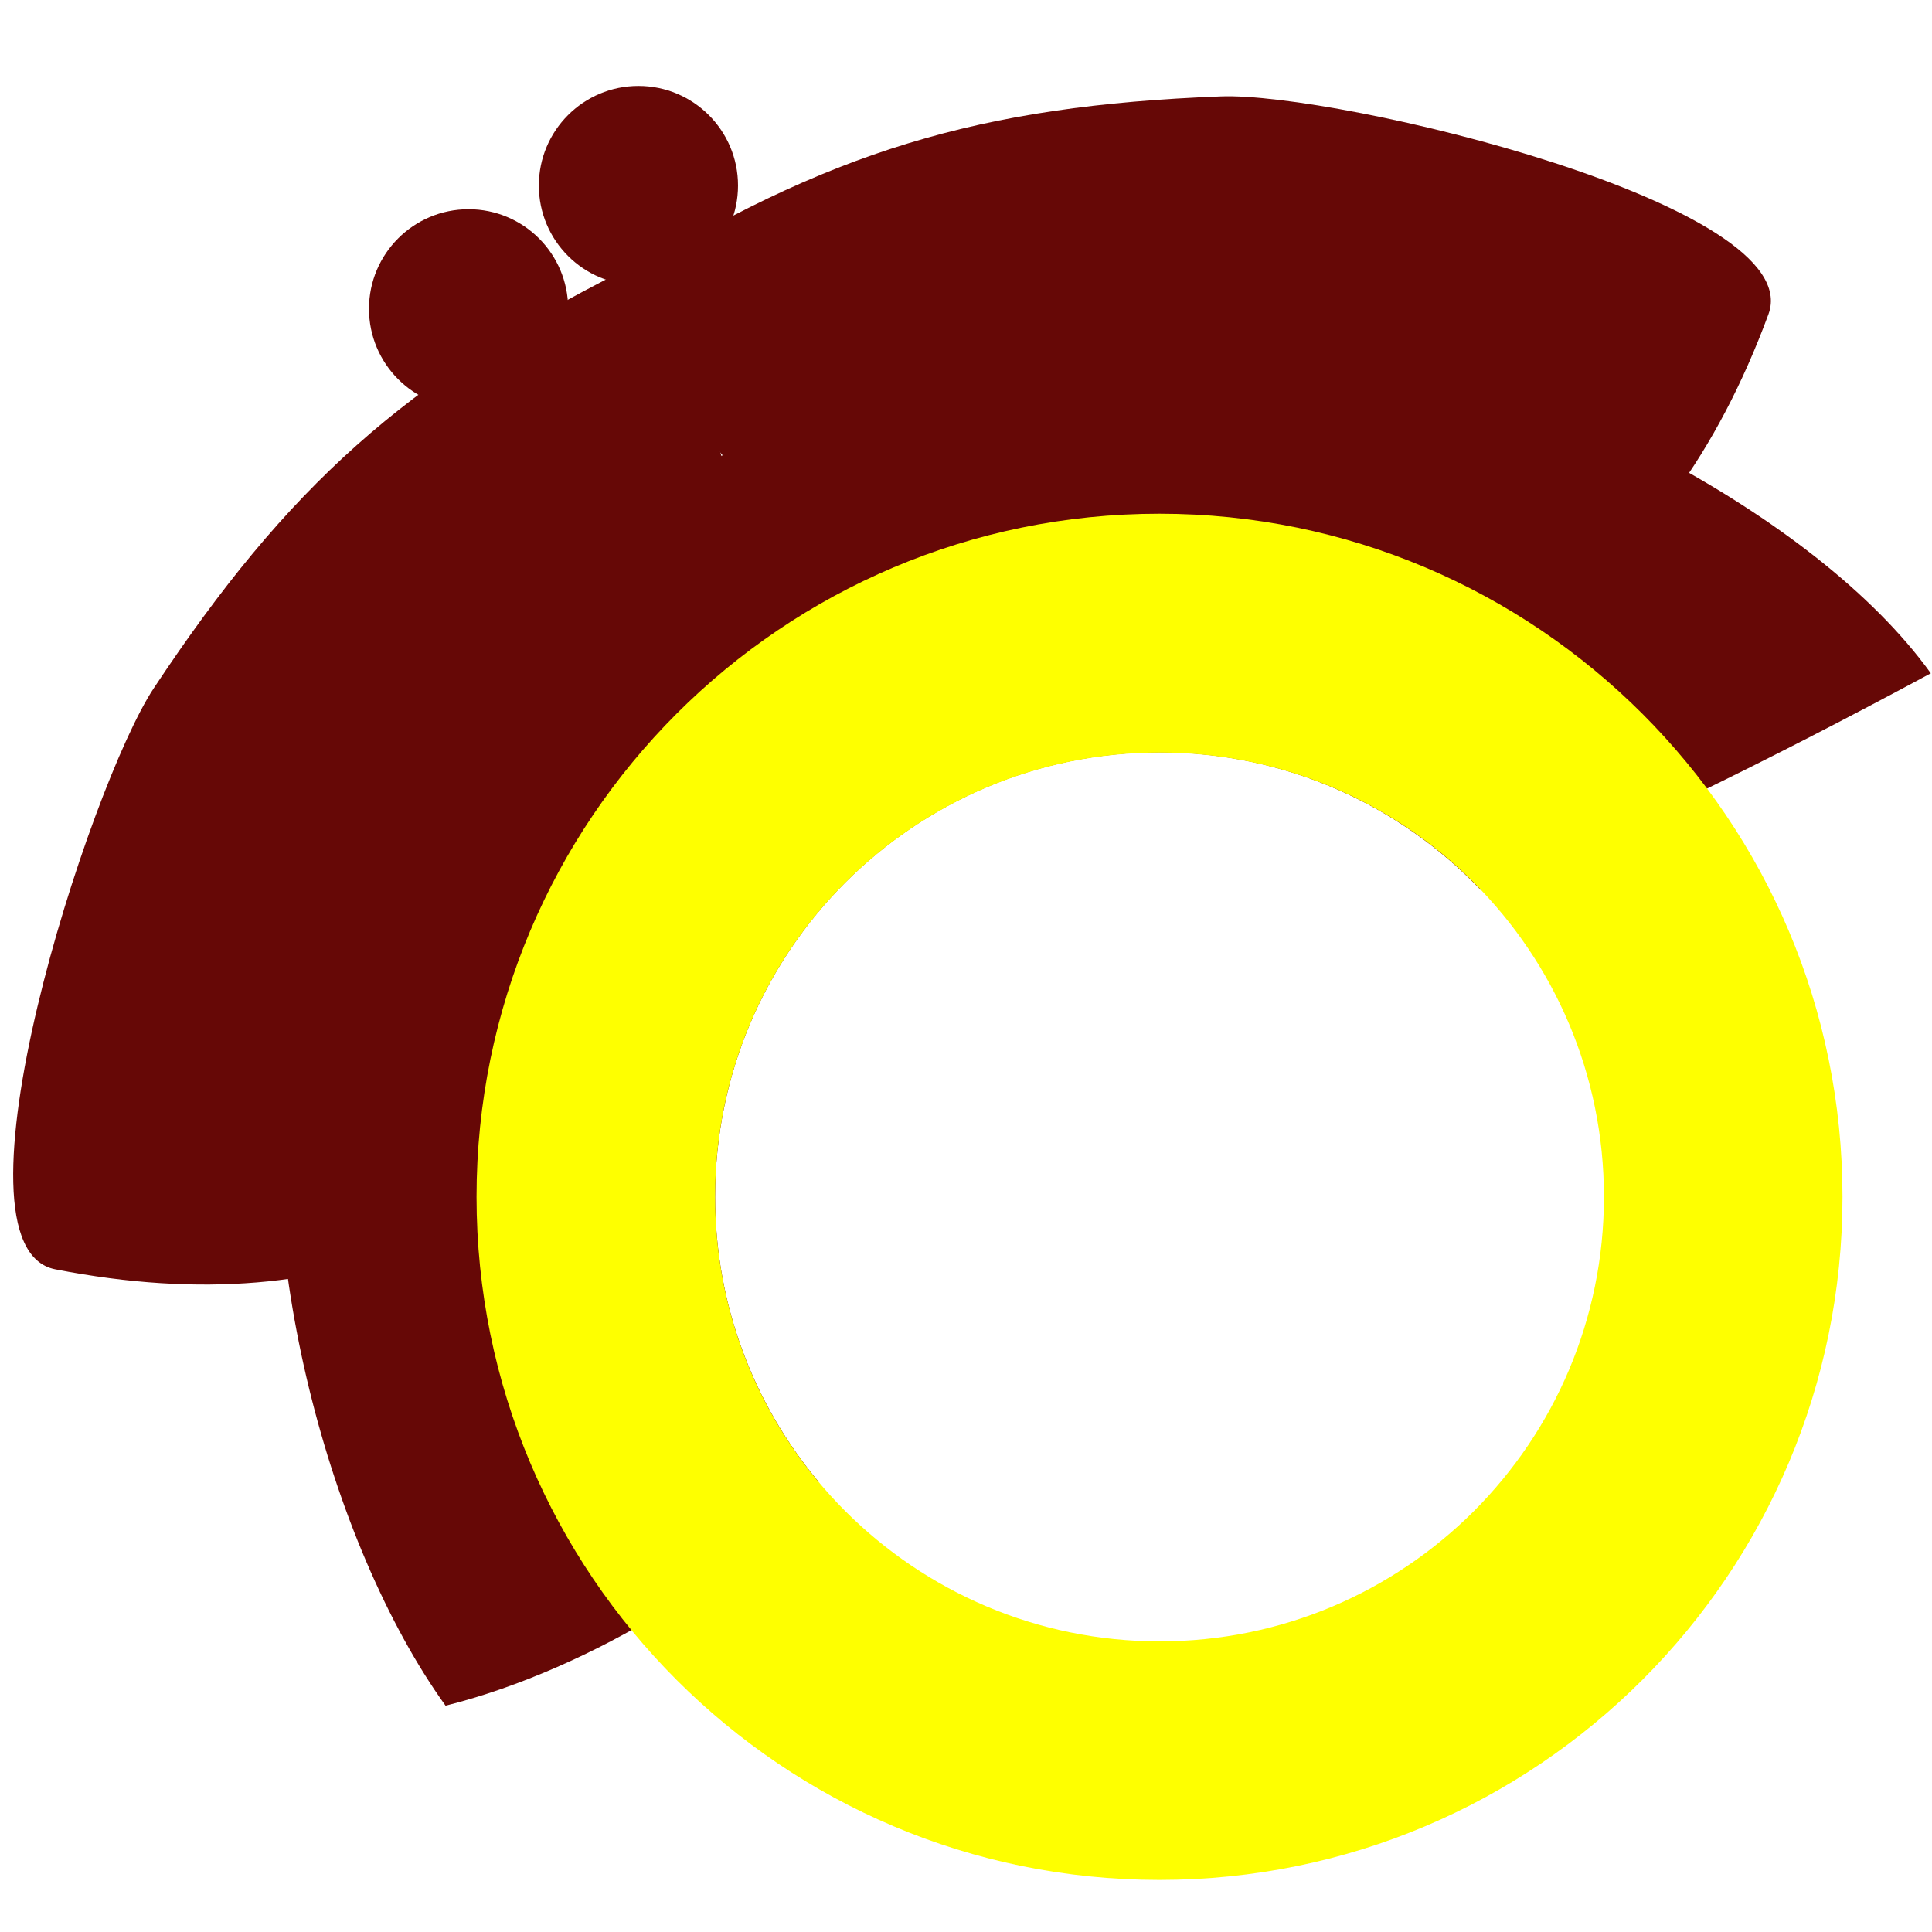
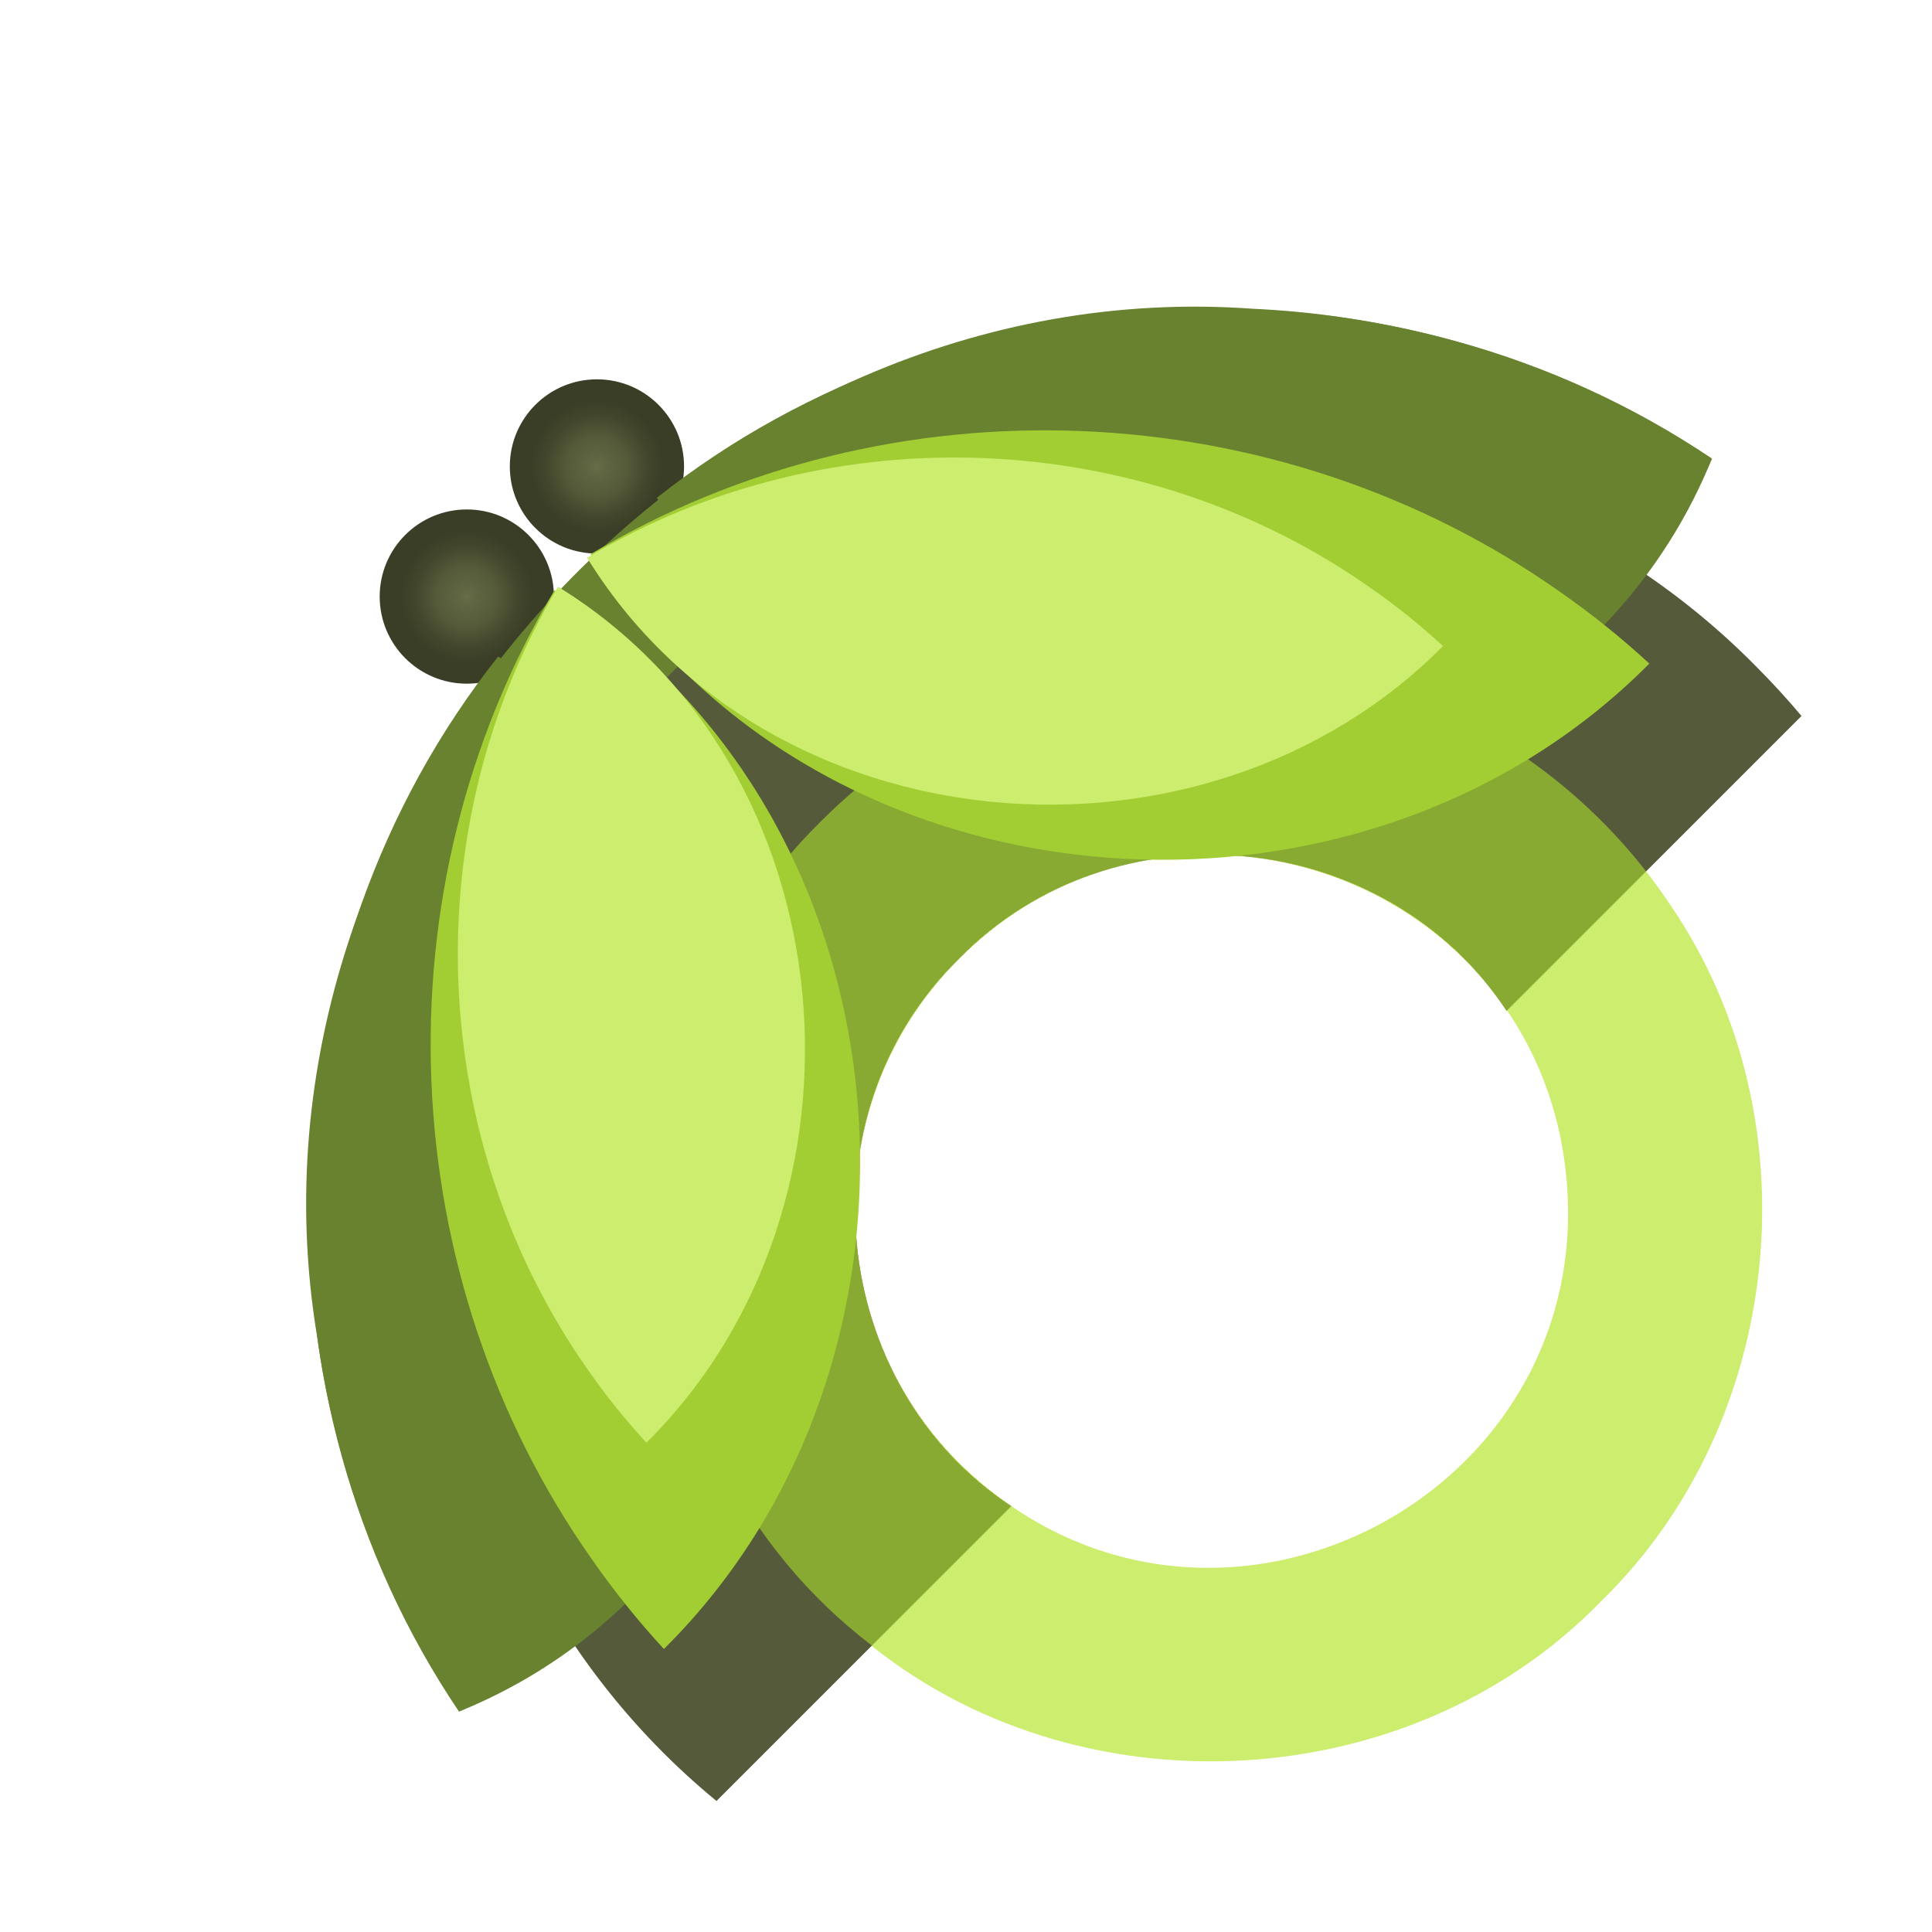
- <svg xmlns="http://www.w3.org/2000/svg" viewBox="0 0 300 300">
-   <g transform="matrix(1.294053,0,0,1.294053,-21.5322,-64.8053)">
-     <g transform="translate(183.4792,-84.27754)">
-       <path fill="#660806" transform="matrix(1.203125,0,0,1.203125,-70.44039,-111.8757)" d="m -6.518,223.164 c 0,5.485 -4.447,9.932 -9.932,9.932 -5.485,0 -9.932,-4.447 -9.932,-9.932 0,-5.485 4.447,-9.932 9.932,-9.932 5.485,0 9.932,4.447 9.932,9.932 z" />
-     </g>
-     <g transform="translate(183.4792,-84.27754)">
-       <path fill="#660806" transform="matrix(1.203125,0,0,1.203125,-90.82261,-97.08234)" d="m -6.518,223.164 c 0,5.485 -4.447,9.932 -9.932,9.932 -5.485,0 -9.932,-4.447 -9.932,-9.932 0,-5.485 4.447,-9.932 9.932,-9.932 5.485,0 9.932,4.447 9.932,9.932 z" />
-     </g>
-     <path fill="#660806" d="m 155.073,88.816 c -45.231,0.375 -96.757,40.634 -104.054,85.326 -4.170,25.538 5.043,61.088 19.086,80.611 17.685,-4.420 36.847,-16.614 44.750,-26.875 -7.737,-9.256 -12.406,-21.180 -12.406,-34.188 0,-29.454 23.858,-53.344 53.313,-53.344 15.184,0 28.881,6.379 38.594,16.563 15.653,-6.309 34.189,-15.380 53.972,-26.037 -14.043,-19.523 -48.371,-36.418 -73.910,-40.588 -6.385,-1.042 -12.882,-1.522 -19.344,-1.469 z" />
-     <g transform="translate(177.4792,-96.27754)">
-       <path fill="#660806" d="m -86.387,179.978 c 24.884,-15.456 43.014,-20.939 72.038,-22.054 13.987,-0.538 70.559,13.009 65.714,26.142 -12.475,33.812 -35.751,46.023 -59.342,46.877 C -46.721,232.345 -79.855,202.679 -86.387,179.978 z" />
-     </g>
-     <g transform="matrix(-0.5197734,0.8543041,0.8543041,0.5197734,-107.2824,62.83517)">
-       <path fill="#660806" d="m -86.387,179.978 c 24.884,-15.456 43.014,-20.939 72.038,-22.054 13.987,-0.538 70.559,13.009 65.714,26.142 -12.475,33.812 -35.751,46.023 -59.342,46.877 C -46.721,232.345 -79.855,202.679 -86.387,179.978 z" />
-     </g>
-     <path fill="#feff00" fill-rule="evenodd" d="m 155.760,111.722 c -45.267,0 -81.938,36.701 -81.938,81.969 0,45.267 36.670,81.969 81.938,81.969 45.267,0 81.969,-36.701 81.969,-81.969 0,-45.267 -36.701,-81.969 -81.969,-81.969 z m 0.031,28.656 c 29.454,0 53.313,23.858 53.313,53.313 0,29.454 -23.858,53.344 -53.313,53.344 -29.454,0 -53.344,-23.889 -53.344,-53.344 0,-29.454 23.889,-53.313 53.344,-53.313 z" />
+ <svg xmlns="http://www.w3.org/2000/svg" viewBox="400 400 1100 1100">
+   <defs>
+     <radialGradient id="rg1" cx="-649.47" cy="3905.02" r="49.6" gradientTransform="translate(-1636.24 -2480.86) rotate(-45)" gradientUnits="userSpaceOnUse">
+       <stop offset="0" stop-color="#676d47" />
+       <stop offset="0.13" stop-color="#5e6441" />
+       <stop offset="0.34" stop-color="#555b3a" />
+       <stop offset="0.59" stop-color="#42462c" />
+       <stop offset="0.76" stop-color="#3a3e26" />
+       <stop offset="1" stop-color="#3a3e26" />
+     </radialGradient>
+     <radialGradient id="rg2" cx="-544.7" cy="3905.02" r="49.6" gradientTransform="translate(-1636.24 -2480.86) rotate(-45)" gradientUnits="userSpaceOnUse">
+       <stop offset="0" stop-color="#676d47" />
+       <stop offset="0.13" stop-color="#5e6441" />
+       <stop offset="0.34" stop-color="#555b3a" />
+       <stop offset="0.59" stop-color="#42462c" />
+       <stop offset="0.76" stop-color="#3a3e26" />
+       <stop offset="1" stop-color="#3a3e26" />
+     </radialGradient>
+   </defs>
+   <g style="isolation:isolate">
+     <path fill="#cced6e" d="M1275.45,836.2c-122.79-90.22-296.9-79.77-407.79,31.17-129.84,127.75-119,344.67,16.83,459.78,119.41,106.5,315.29,100,427.3-15.65,105.08-102.41,121.62-275.43,39.56-395.75A313.06,313.06,0,0,0,1275.45,836.2Zm13.6,214.43c36.35,196.52-199.7,322.71-342.91,182.39-78.6-78.19-80-207.37,0-287.22C1061.12,830.49,1259,892.84,1289.05,1050.63Z" />
+     <path fill="#555b3a" d="M1399.79,779.38q13.71,13.71,25.91,28.27L1257.82,975.53c-69-104.07-222.77-120.38-311.73-29.72-90.65,88.94-74.35,242.8,29.73,311.72L807.94,1425.41c-194-159.33-211.39-466.07-28.38-646C950.26,606.79,1233.39,610.59,1399.79,779.38Z" />
+     <path fill="#cced6e" style="mix-blend-mode:overlay" d="M1275.45,836.2c-122.79-90.22-296.9-79.77-407.79,31.17-134.12,131.48-117.4,358.1,28.76,469.56l79.4-79.4c-104.07-68.94-120.39-222.77-29.73-311.73,88.94-90.64,242.81-74.35,311.73,29.73l79.4-79.4A314.28,314.28,0,0,0,1275.45,836.2Z" />
+     <circle fill="url(#rg1)" cx="665.78" cy="739.66" r="49.6" />
+     <circle fill="url(#rg2)" cx="739.87" cy="665.57" r="49.6" />
+     <path fill="#688230" d="M1303.05,621.37v-.12a519.41,519.41,0,0,0-189.24-45.43.08.08,0,0,0-.12,0c-311.36-22.83-584,276.45-533.27,584.32l.05.06a511.38,511.38,0,0,0,80.95,214.23,333.77,333.77,0,0,0,65.69-38.51C457.45,941.85,942.49,457.16,1336.27,726.76a335.33,335.33,0,0,0,38.45-65.63A508.34,508.34,0,0,0,1303.05,621.37Z" />
+     <path fill="#688230" d="M843.67,773.16c158.7,154.5,448.32,92.7,531-112C1195.35,539.76,945,547.84,774,683.41A333.7,333.7,0,0,0,843.67,773.16Z" />
+     <path fill="#a3ce33" d="M1288.36,737.08c-160.74-113.47-381.1-123.7-552.17-21.52,127.1,206.58,435.08,231.49,602.87,62.26A478.42,478.42,0,0,0,1288.36,737.08Z" />
+     <path fill="#cced6e" d="M1180.6,734.91c-129.94-91.72-308.08-100-446.36-17.39,102.77,167,351.66,187.15,487.35,50.33A385.56,385.56,0,0,0,1180.6,734.91Z" />
+     <path fill="#688230" d="M773.35,843.48c154.5,158.7,92.7,448.32-112,531C540,1195.16,548,944.79,683.6,773.83A333.46,333.46,0,0,1,773.35,843.48Z" />
+     <path fill="#a3ce33" d="M737.26,1288.18C623.8,1127.43,613.56,907.07,715.75,736,922.33,863.1,947.24,1171.08,778,1338.87A478.41,478.41,0,0,1,737.26,1288.18Z" />
+     <path fill="#cced6e" d="M735.1,1180.42c-91.73-130-100-308.08-17.39-446.37,167,102.77,187.15,351.66,50.33,487.35A386.46,386.46,0,0,1,735.1,1180.42Z" />
  </g>
</svg>
